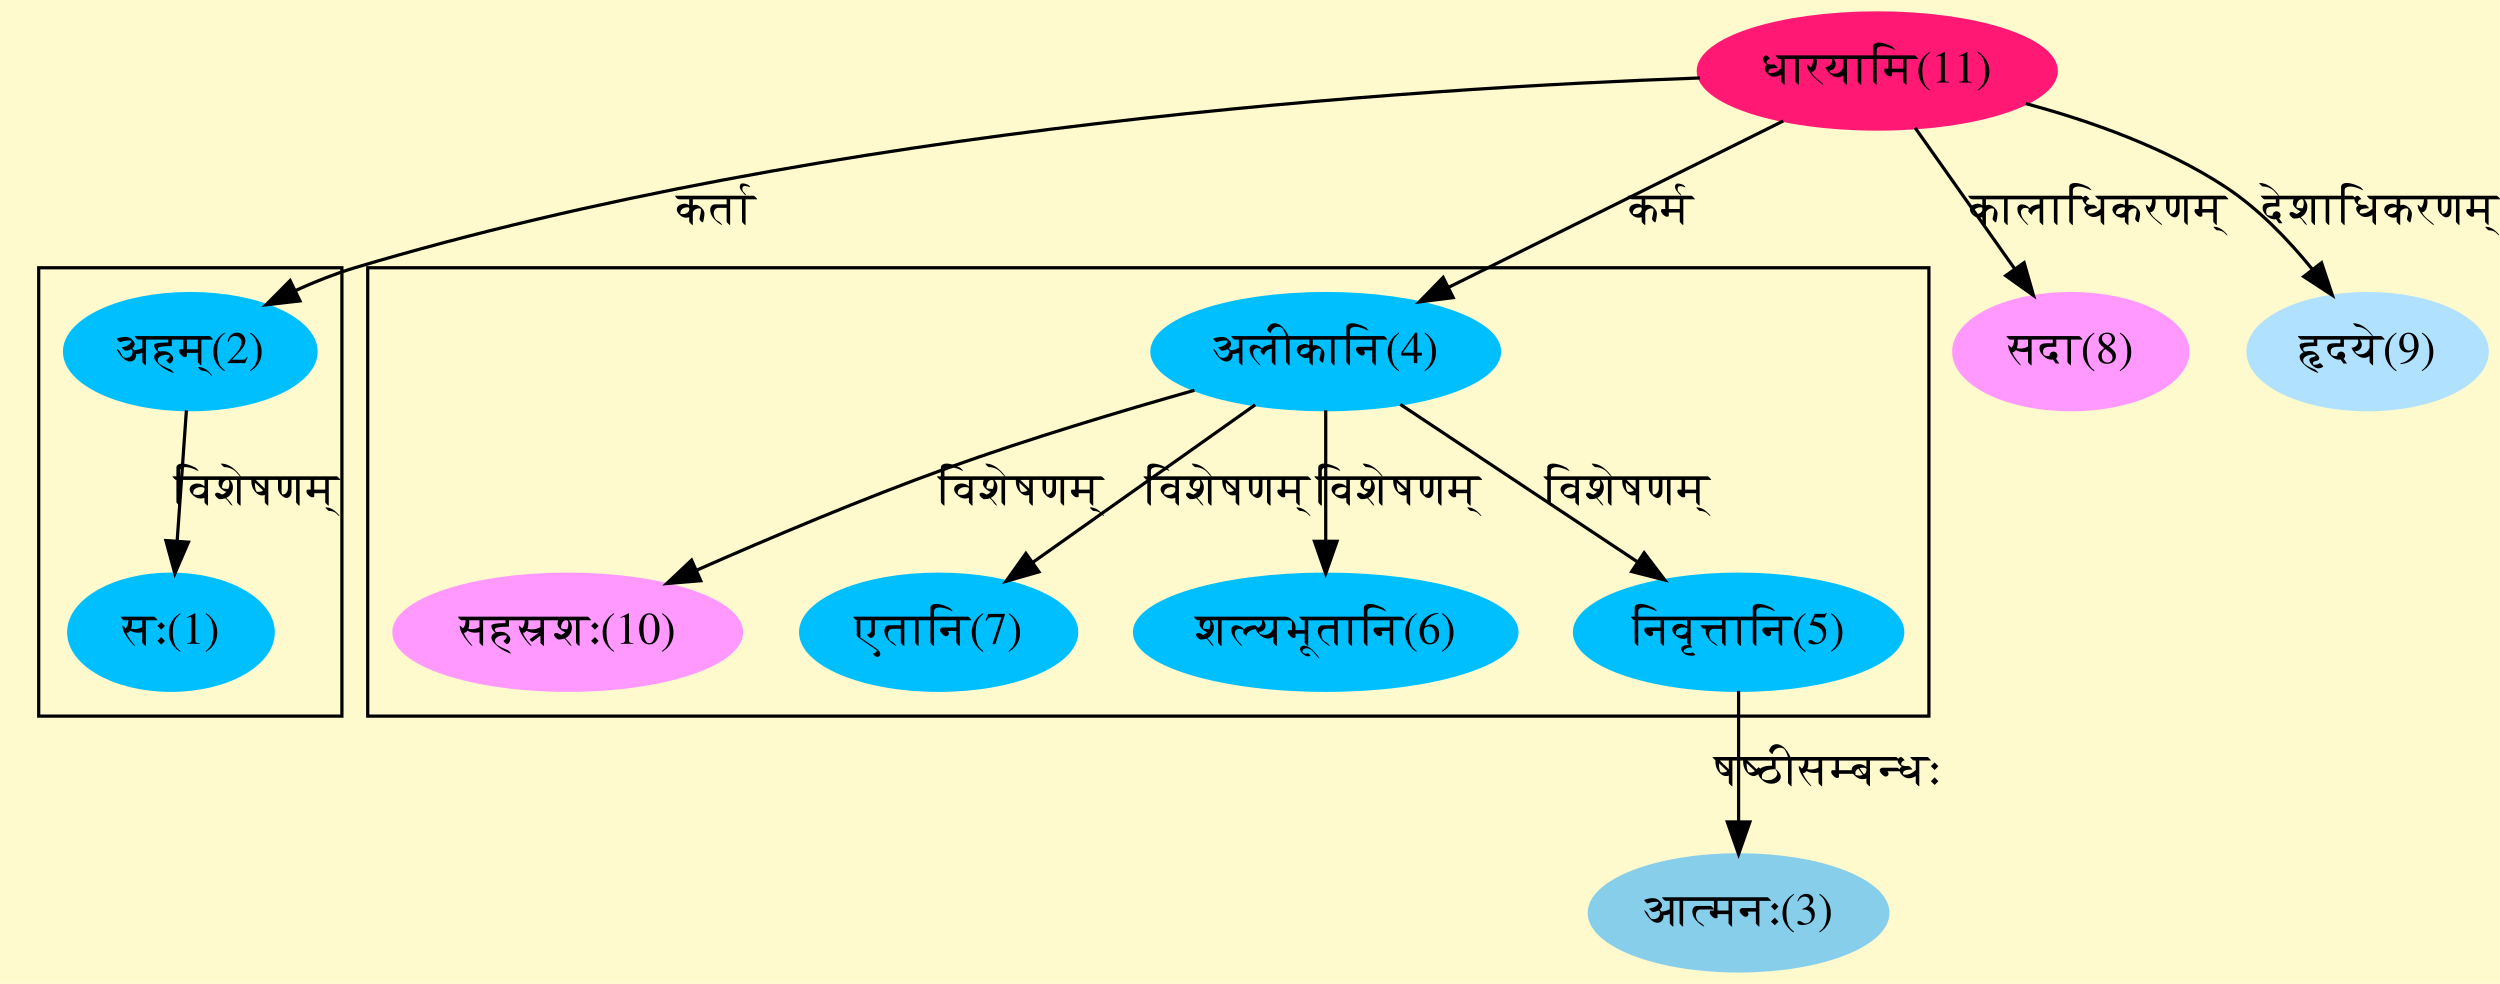
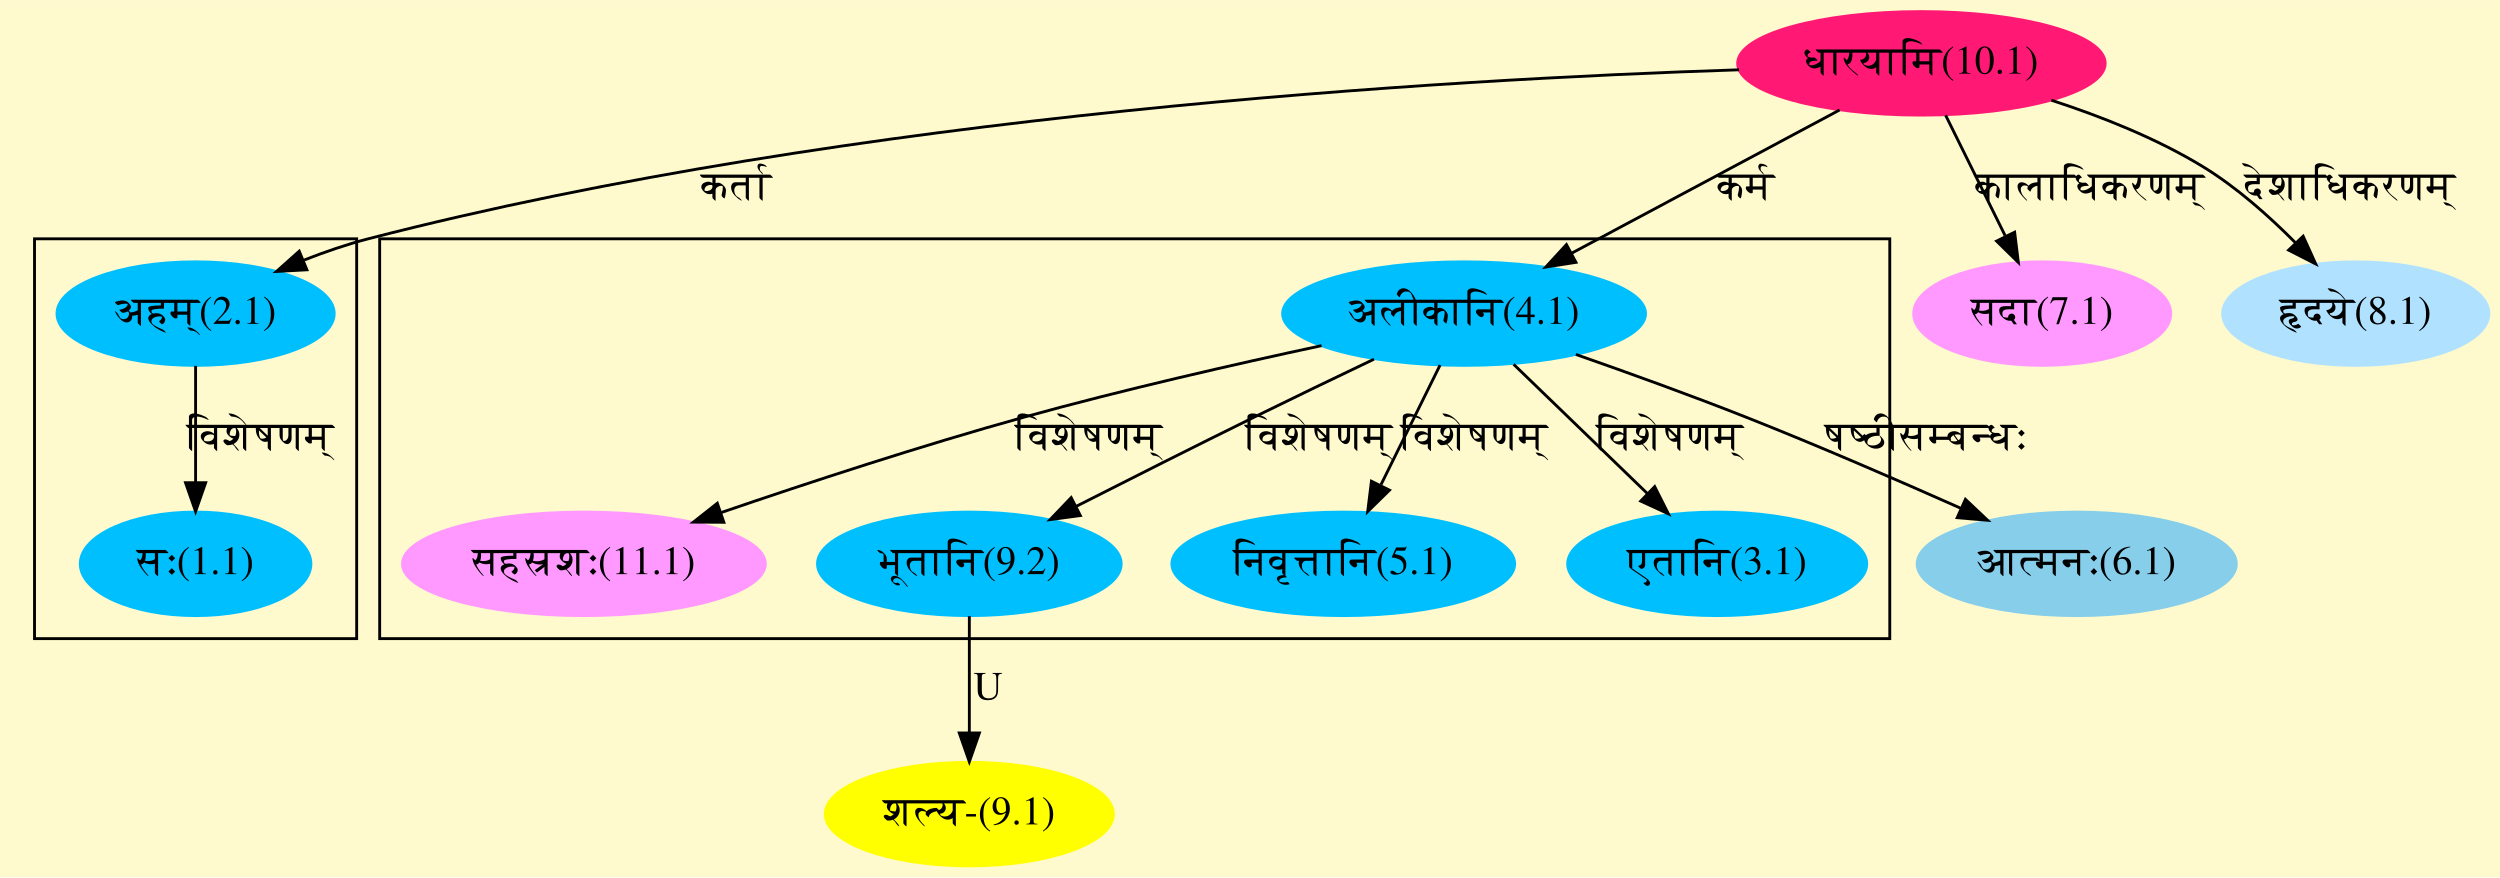
- <svg xmlns="http://www.w3.org/2000/svg" width="775pt" height="305pt" viewBox="0.00 0.00 775.05 305.00">
+ <svg xmlns="http://www.w3.org/2000/svg" width="869pt" height="305pt" viewBox="0.00 0.00 869.15 305.00">
  <g id="graph0" class="graph" transform="scale(1 1) rotate(0) translate(4 301)">
-     <polygon fill="#fffacd" stroke="transparent" points="-4,4 -4,-301 771.05,-301 771.05,4 -4,4" />
+     <polygon fill="#fffacd" stroke="transparent" points="-4,4 -4,-301 865.15,-301 865.15,4 -4,4" />
    <g id="clust1" class="cluster">
-       <polygon fill="#fffacd" stroke="black" points="8,-79 8,-218 102,-218 102,-79 8,-79" />
+       <polygon fill="#fffacd" stroke="black" points="8,-79 8,-218 120,-218 120,-79 8,-79" />
    </g>
    <g id="clust2" class="cluster">
-       <polygon fill="#fffacd" stroke="black" points="110,-79 110,-218 594,-218 594,-79 110,-79" />
+       <polygon fill="#fffacd" stroke="black" points="128,-79 128,-218 653,-218 653,-79 128,-79" />
    </g>
    <g id="node1" class="node">
-       <ellipse fill="#00bfff" stroke="#00bfff" cx="49" cy="-105" rx="31.7" ry="18" />
-       <text text-anchor="middle" x="49" y="-101.3" font-family="Times,serif" font-size="14.00">सः(1)</text>
+       <ellipse fill="#00bfff" stroke="#00bfff" cx="64" cy="-105" rx="40.09" ry="18" />
+       <text text-anchor="middle" x="64" y="-101.3" font-family="Times,serif" font-size="14.00">सः(1.1)</text>
    </g>
    <g id="node2" class="node">
-       <ellipse fill="#00bfff" stroke="#00bfff" cx="55" cy="-192" rx="38.99" ry="18" />
-       <text text-anchor="middle" x="55" y="-188.3" font-family="Times,serif" font-size="14.00">अहम्(2)</text>
+       <ellipse fill="#00bfff" stroke="#00bfff" cx="64" cy="-192" rx="48.19" ry="18" />
+       <text text-anchor="middle" x="64" y="-188.3" font-family="Times,serif" font-size="14.00">अहम्(2.1)</text>
    </g>
    <g id="edge1" class="edge">
-       <path fill="none" stroke="black" d="M50.92,-133.27C51.86,-146.58 52.97,-162.19 53.79,-173.82" />
-       <polygon fill="black" stroke="black" points="54.41,-132.93 50.21,-123.2 47.43,-133.42 54.41,-132.93" />
-       <text text-anchor="middle" x="75.5" y="-144.8" font-family="Times,serif" font-size="14.00">विशेषणम्</text>
+       <path fill="none" stroke="black" d="M64,-133.27C64,-146.58 64,-162.19 64,-173.82" />
+       <polygon fill="black" stroke="black" points="67.5,-133.2 64,-123.2 60.5,-133.2 67.5,-133.2" />
+       <text text-anchor="middle" x="86.5" y="-144.8" font-family="Times,serif" font-size="14.00">विशेषणम्</text>
    </g>
    <g id="node8" class="node">
-       <ellipse fill="#ff1975" stroke="#ff1975" cx="578" cy="-279" rx="55.49" ry="18" />
-       <text text-anchor="middle" x="578" y="-275.3" font-family="Times,serif" font-size="14.00">धारयामि(11)</text>
+       <ellipse fill="#ff1975" stroke="#ff1975" cx="664" cy="-279" rx="63.89" ry="18" />
+       <text text-anchor="middle" x="664" y="-275.3" font-family="Times,serif" font-size="14.00">धारयामि(10.1)</text>
    </g>
    <g id="edge2" class="edge">
-       <path fill="none" stroke="black" d="M87.56,-210.92C93.56,-213.65 99.86,-216.16 106,-218 252.39,-261.86 433.69,-273.66 523,-276.84" />
-       <polygon fill="black" stroke="black" points="88.99,-207.72 78.47,-206.51 85.94,-214.02 88.99,-207.72" />
-       <text text-anchor="middle" x="218" y="-231.8" font-family="Times,serif" font-size="14.00">कर्ता</text>
+       <path fill="none" stroke="black" d="M101.73,-210.62C109,-213.47 116.64,-216.1 124,-218 292.5,-261.52 498.61,-273.47 600.59,-276.76" />
+       <polygon fill="black" stroke="black" points="102.7,-207.23 92.12,-206.65 100.03,-213.7 102.7,-207.23" />
+       <text text-anchor="middle" x="252" y="-231.8" font-family="Times,serif" font-size="14.00">कर्ता</text>
    </g>
    <g id="node3" class="node">
-       <ellipse fill="#00bfff" stroke="#00bfff" cx="535" cy="-105" rx="50.89" ry="18" />
-       <text text-anchor="middle" x="535" y="-101.3" font-family="Times,serif" font-size="14.00">निवृत्तानि(5)</text>
+       <ellipse fill="#00bfff" stroke="#00bfff" cx="593" cy="-105" rx="51.99" ry="18" />
+       <text text-anchor="middle" x="593" y="-101.3" font-family="Times,serif" font-size="14.00">एतानि(3.1)</text>
    </g>
    <g id="node4" class="node">
-       <ellipse fill="#00bfff" stroke="#00bfff" cx="407" cy="-192" rx="53.89" ry="18" />
-       <text text-anchor="middle" x="407" y="-188.3" font-family="Times,serif" font-size="14.00">अलीकानि(4)</text>
+       <ellipse fill="#00bfff" stroke="#00bfff" cx="505" cy="-192" rx="63.09" ry="18" />
+       <text text-anchor="middle" x="505" y="-188.3" font-family="Times,serif" font-size="14.00">अलीकानि(4.1)</text>
+     </g>
+     <g id="edge3" class="edge">
+       <path fill="none" stroke="black" d="M568.7,-129.47C553.95,-143.72 535.47,-161.57 522.22,-174.37" />
+       <polygon fill="black" stroke="black" points="571.27,-131.85 576.03,-122.39 566.41,-126.82 571.27,-131.85" />
+       <text text-anchor="middle" x="576.5" y="-144.8" font-family="Times,serif" font-size="14.00">विशेषणम्</text>
+     </g>
+     <g id="edge4" class="edge">
+       <path fill="none" stroke="black" d="M542.29,-212.94C570.8,-228.18 609.51,-248.87 635.55,-262.79" />
+       <polygon fill="black" stroke="black" points="543.9,-209.82 533.43,-208.2 540.59,-216 543.9,-209.82" />
+       <text text-anchor="middle" x="603" y="-231.8" font-family="Times,serif" font-size="14.00">कर्म</text>
+     </g>
+     <g id="node5" class="node">
+       <ellipse fill="#00bfff" stroke="#00bfff" cx="463" cy="-105" rx="59.59" ry="18" />
+       <text text-anchor="middle" x="463" y="-101.3" font-family="Times,serif" font-size="14.00">निवृत्तानि(5.1)</text>
    </g>
    <g id="edge5" class="edge">
-       <path fill="none" stroke="black" d="M503.5,-126.92C480.79,-142 450.63,-162.03 430.12,-175.65" />
-       <polygon fill="black" stroke="black" points="505.72,-129.64 512.12,-121.2 501.85,-123.81 505.72,-129.64" />
-       <text text-anchor="middle" x="500.5" y="-144.8" font-family="Times,serif" font-size="14.00">विशेषणम्</text>
+       <path fill="none" stroke="black" d="M476.12,-132.54C482.83,-146.12 490.79,-162.24 496.66,-174.11" />
+       <polygon fill="black" stroke="black" points="479.07,-130.62 471.5,-123.2 472.79,-133.72 479.07,-130.62" />
+       <text text-anchor="middle" x="508.5" y="-144.8" font-family="Times,serif" font-size="14.00">विशेषणम्</text>
    </g>
-     <g id="edge4" class="edge">
-       <path fill="none" stroke="black" d="M445.31,-212.04C476.65,-227.62 520.3,-249.32 548.85,-263.51" />
-       <polygon fill="black" stroke="black" points="446.52,-208.74 436.01,-207.42 443.4,-215 446.52,-208.74" />
-       <text text-anchor="middle" x="511" y="-231.8" font-family="Times,serif" font-size="14.00">कर्म</text>
+     <g id="node6" class="node">
+       <ellipse fill="#00bfff" stroke="#00bfff" cx="333" cy="-105" rx="52.79" ry="18" />
+       <text text-anchor="middle" x="333" y="-101.3" font-family="Times,serif" font-size="14.00">भूतानि(9.2)</text>
    </g>
-     <g id="node5" class="node">
-       <ellipse fill="#00bfff" stroke="#00bfff" cx="407" cy="-105" rx="59.29" ry="18" />
-       <text text-anchor="middle" x="407" y="-101.3" font-family="Times,serif" font-size="14.00">शल्यभूतानि(6)</text>
+     <g id="edge10" class="edge">
+       <path fill="none" stroke="black" d="M370.09,-124.96C388.64,-134.38 411.46,-145.89 432,-156 445.62,-162.7 460.74,-169.98 473.67,-176.15" />
+       <polygon fill="black" stroke="black" points="371.59,-121.79 361.09,-120.38 368.41,-128.03 371.59,-121.79" />
+       <text text-anchor="middle" x="454.5" y="-144.8" font-family="Times,serif" font-size="14.00">विशेषणम्</text>
+     </g>
+     <g id="node7" class="node">
+       <ellipse fill="#ff99ff" stroke="#ff99ff" cx="199" cy="-105" rx="63.09" ry="18" />
+       <text text-anchor="middle" x="199" y="-101.3" font-family="Times,serif" font-size="14.00">सहस्रशः(11.1)</text>
+     </g>
+     <g id="edge11" class="edge">
+       <path fill="none" stroke="black" d="M246.85,-122.88C276.84,-133.15 316.43,-146.14 352,-156 386.27,-165.5 425.36,-174.41 455.45,-180.86" />
+       <polygon fill="black" stroke="black" points="247.66,-119.45 237.06,-119.51 245.38,-126.07 247.66,-119.45" />
+       <text text-anchor="middle" x="374.5" y="-144.8" font-family="Times,serif" font-size="14.00">विशेषणम्</text>
+     </g>
+     <g id="node9" class="node">
+       <ellipse fill="#87ceeb" stroke="#87ceeb" cx="718" cy="-105" rx="55.49" ry="18" />
+       <text text-anchor="middle" x="718" y="-101.3" font-family="Times,serif" font-size="14.00">आत्मनः(6.1)</text>
    </g>
    <g id="edge6" class="edge">
-       <path fill="none" stroke="black" d="M407,-133.27C407,-146.58 407,-162.19 407,-173.82" />
-       <polygon fill="black" stroke="black" points="410.5,-133.2 407,-123.2 403.5,-133.2 410.5,-133.2" />
-       <text text-anchor="middle" x="429.5" y="-144.8" font-family="Times,serif" font-size="14.00">विशेषणम्</text>
+       <path fill="none" stroke="black" d="M677.67,-124.33C655.73,-134.09 628.04,-146.1 603,-156 583.68,-163.64 561.94,-171.48 543.86,-177.8" />
+       <polygon fill="black" stroke="black" points="679.3,-127.43 687,-120.15 676.44,-121.04 679.3,-127.43" />
+       <text text-anchor="middle" x="665.5" y="-144.8" font-family="Times,serif" font-size="14.00">षष्ठीसम्बन्धः</text>
    </g>
-     <g id="node6" class="node">
-       <ellipse fill="#00bfff" stroke="#00bfff" cx="287" cy="-105" rx="42.79" ry="18" />
-       <text text-anchor="middle" x="287" y="-101.3" font-family="Times,serif" font-size="14.00">एतानि(7)</text>
+     <g id="node10" class="node">
+       <ellipse fill="#ff99ff" stroke="#ff99ff" cx="706" cy="-192" rx="44.69" ry="18" />
+       <text text-anchor="middle" x="706" y="-188.3" font-family="Times,serif" font-size="14.00">सदा(7.1)</text>
    </g>
    <g id="edge7" class="edge">
-       <path fill="none" stroke="black" d="M316.24,-126.71C337.5,-141.77 365.81,-161.82 385.12,-175.5" />
-       <polygon fill="black" stroke="black" points="318.09,-123.73 307.9,-120.81 314.04,-129.44 318.09,-123.73" />
-       <text text-anchor="middle" x="376.5" y="-144.8" font-family="Times,serif" font-size="14.00">विशेषणम्</text>
+       <path fill="none" stroke="black" d="M693.09,-219.13C686.37,-232.73 678.34,-248.98 672.42,-260.95" />
+       <polygon fill="black" stroke="black" points="696.41,-220.31 697.7,-209.79 690.13,-217.21 696.41,-220.31" />
+       <text text-anchor="middle" x="722.5" y="-231.8" font-family="Times,serif" font-size="14.00">कालाधिकरणम्</text>
    </g>
-     <g id="node7" class="node">
-       <ellipse fill="#ff99ff" stroke="#ff99ff" cx="172" cy="-105" rx="53.89" ry="18" />
-       <text text-anchor="middle" x="172" y="-101.3" font-family="Times,serif" font-size="14.00">सहस्रशः(10)</text>
-     </g>
-     <g id="edge10" class="edge">
-       <path fill="none" stroke="black" d="M211.98,-124.24C234.63,-134.24 263.62,-146.5 290,-156 315.03,-165.02 343.64,-173.6 366.3,-180.02" />
-       <polygon fill="black" stroke="black" points="213.25,-120.97 202.69,-120.1 210.4,-127.36 213.25,-120.97" />
-       <text text-anchor="middle" x="312.5" y="-144.8" font-family="Times,serif" font-size="14.00">विशेषणम्</text>
-     </g>
-     <g id="node9" class="node">
-       <ellipse fill="#87ceeb" stroke="#87ceeb" cx="535" cy="-18" rx="46.29" ry="18" />
-       <text text-anchor="middle" x="535" y="-14.3" font-family="Times,serif" font-size="14.00">आत्मनः(3)</text>
-     </g>
-     <g id="edge3" class="edge">
-       <path fill="none" stroke="black" d="M535,-46.27C535,-59.58 535,-75.19 535,-86.82" />
-       <polygon fill="black" stroke="black" points="538.5,-46.2 535,-36.2 531.5,-46.2 538.5,-46.2" />
-       <text text-anchor="middle" x="562.5" y="-57.8" font-family="Times,serif" font-size="14.00">षष्ठीसम्बन्धः</text>
-     </g>
-     <g id="node10" class="node">
-       <ellipse fill="#ff99ff" stroke="#ff99ff" cx="638" cy="-192" rx="36.29" ry="18" />
-       <text text-anchor="middle" x="638" y="-188.3" font-family="Times,serif" font-size="14.00">सदा(8)</text>
+     <g id="node11" class="node">
+       <ellipse fill="#b0e2ff" stroke="#b0e2ff" cx="815" cy="-192" rx="46.29" ry="18" />
+       <text text-anchor="middle" x="815" y="-188.3" font-family="Times,serif" font-size="14.00">हृदये(8.1)</text>
    </g>
    <g id="edge8" class="edge">
-       <path fill="none" stroke="black" d="M620.6,-217.65C610.68,-231.7 598.52,-248.92 589.74,-261.37" />
-       <polygon fill="black" stroke="black" points="623.52,-219.58 626.43,-209.39 617.81,-215.54 623.52,-219.58" />
-       <text text-anchor="middle" x="646.5" y="-231.8" font-family="Times,serif" font-size="14.00">कालाधिकरणम्</text>
+       <path fill="none" stroke="black" d="M793.97,-216.7C784.86,-225.88 773.63,-235.88 762,-243 745.82,-252.91 726.43,-260.58 709.18,-266.18" />
+       <polygon fill="black" stroke="black" points="796.71,-218.91 801.09,-209.26 791.65,-214.07 796.71,-218.91" />
+       <text text-anchor="middle" x="813" y="-231.8" font-family="Times,serif" font-size="14.00">देशाधिकरणम्</text>
    </g>
-     <g id="node11" class="node">
-       <ellipse fill="#b0e2ff" stroke="#b0e2ff" cx="730" cy="-192" rx="37.09" ry="18" />
-       <text text-anchor="middle" x="730" y="-188.3" font-family="Times,serif" font-size="14.00">हृदये(9)</text>
+     <g id="node12" class="node">
+       <ellipse fill="#ffff00" stroke="#ffff00" cx="333" cy="-18" rx="50.09" ry="18" />
+       <text text-anchor="middle" x="333" y="-14.3" font-family="Times,serif" font-size="14.00">शल्य-(9.1)</text>
    </g>
    <g id="edge9" class="edge">
-       <path fill="none" stroke="black" d="M712.86,-217.54C705.49,-226.6 696.21,-236.29 686,-243 667.39,-255.23 644.16,-263.48 624.02,-268.89" />
-       <polygon fill="black" stroke="black" points="715.73,-219.55 719.07,-209.49 710.19,-215.27 715.73,-219.55" />
-       <text text-anchor="middle" x="734" y="-231.8" font-family="Times,serif" font-size="14.00">देशाधिकरणम्</text>
+       <path fill="none" stroke="black" d="M333,-46.27C333,-59.58 333,-75.19 333,-86.82" />
+       <polygon fill="black" stroke="black" points="336.5,-46.2 333,-36.2 329.5,-46.2 336.5,-46.2" />
+       <text text-anchor="middle" x="339.5" y="-57.8" font-family="Times,serif" font-size="14.00">U</text>
    </g>
  </g>
</svg>
